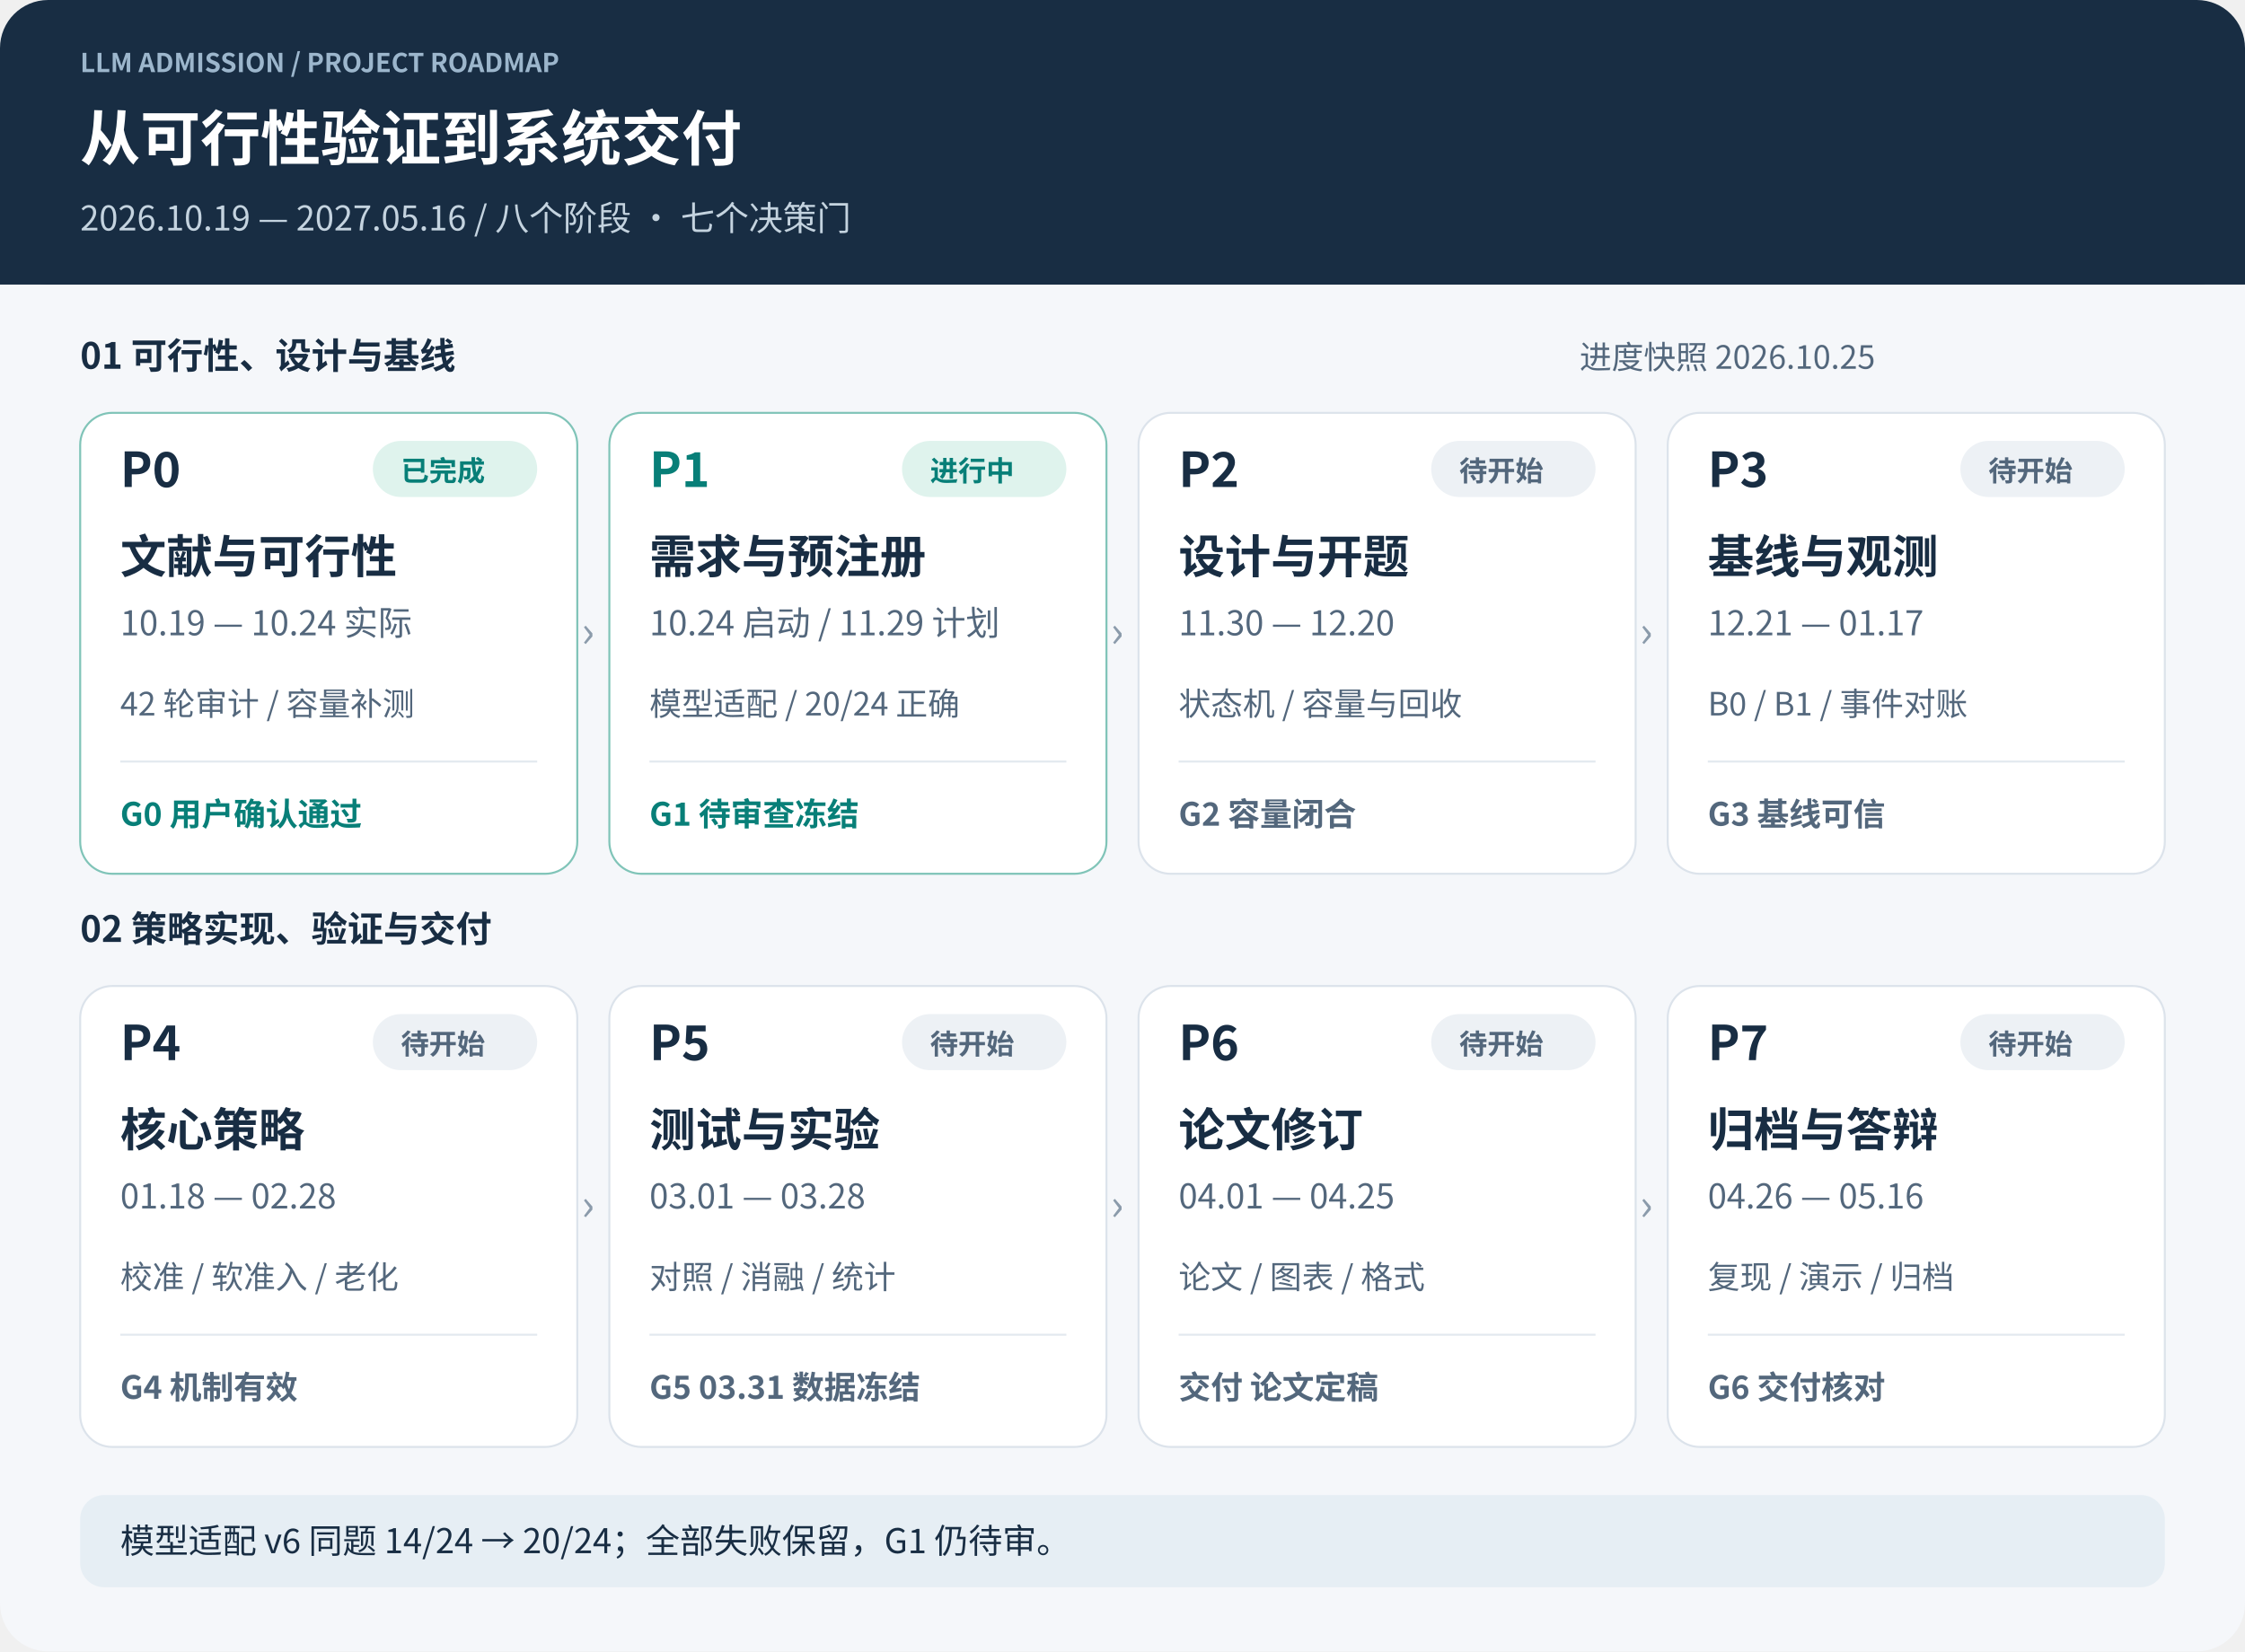
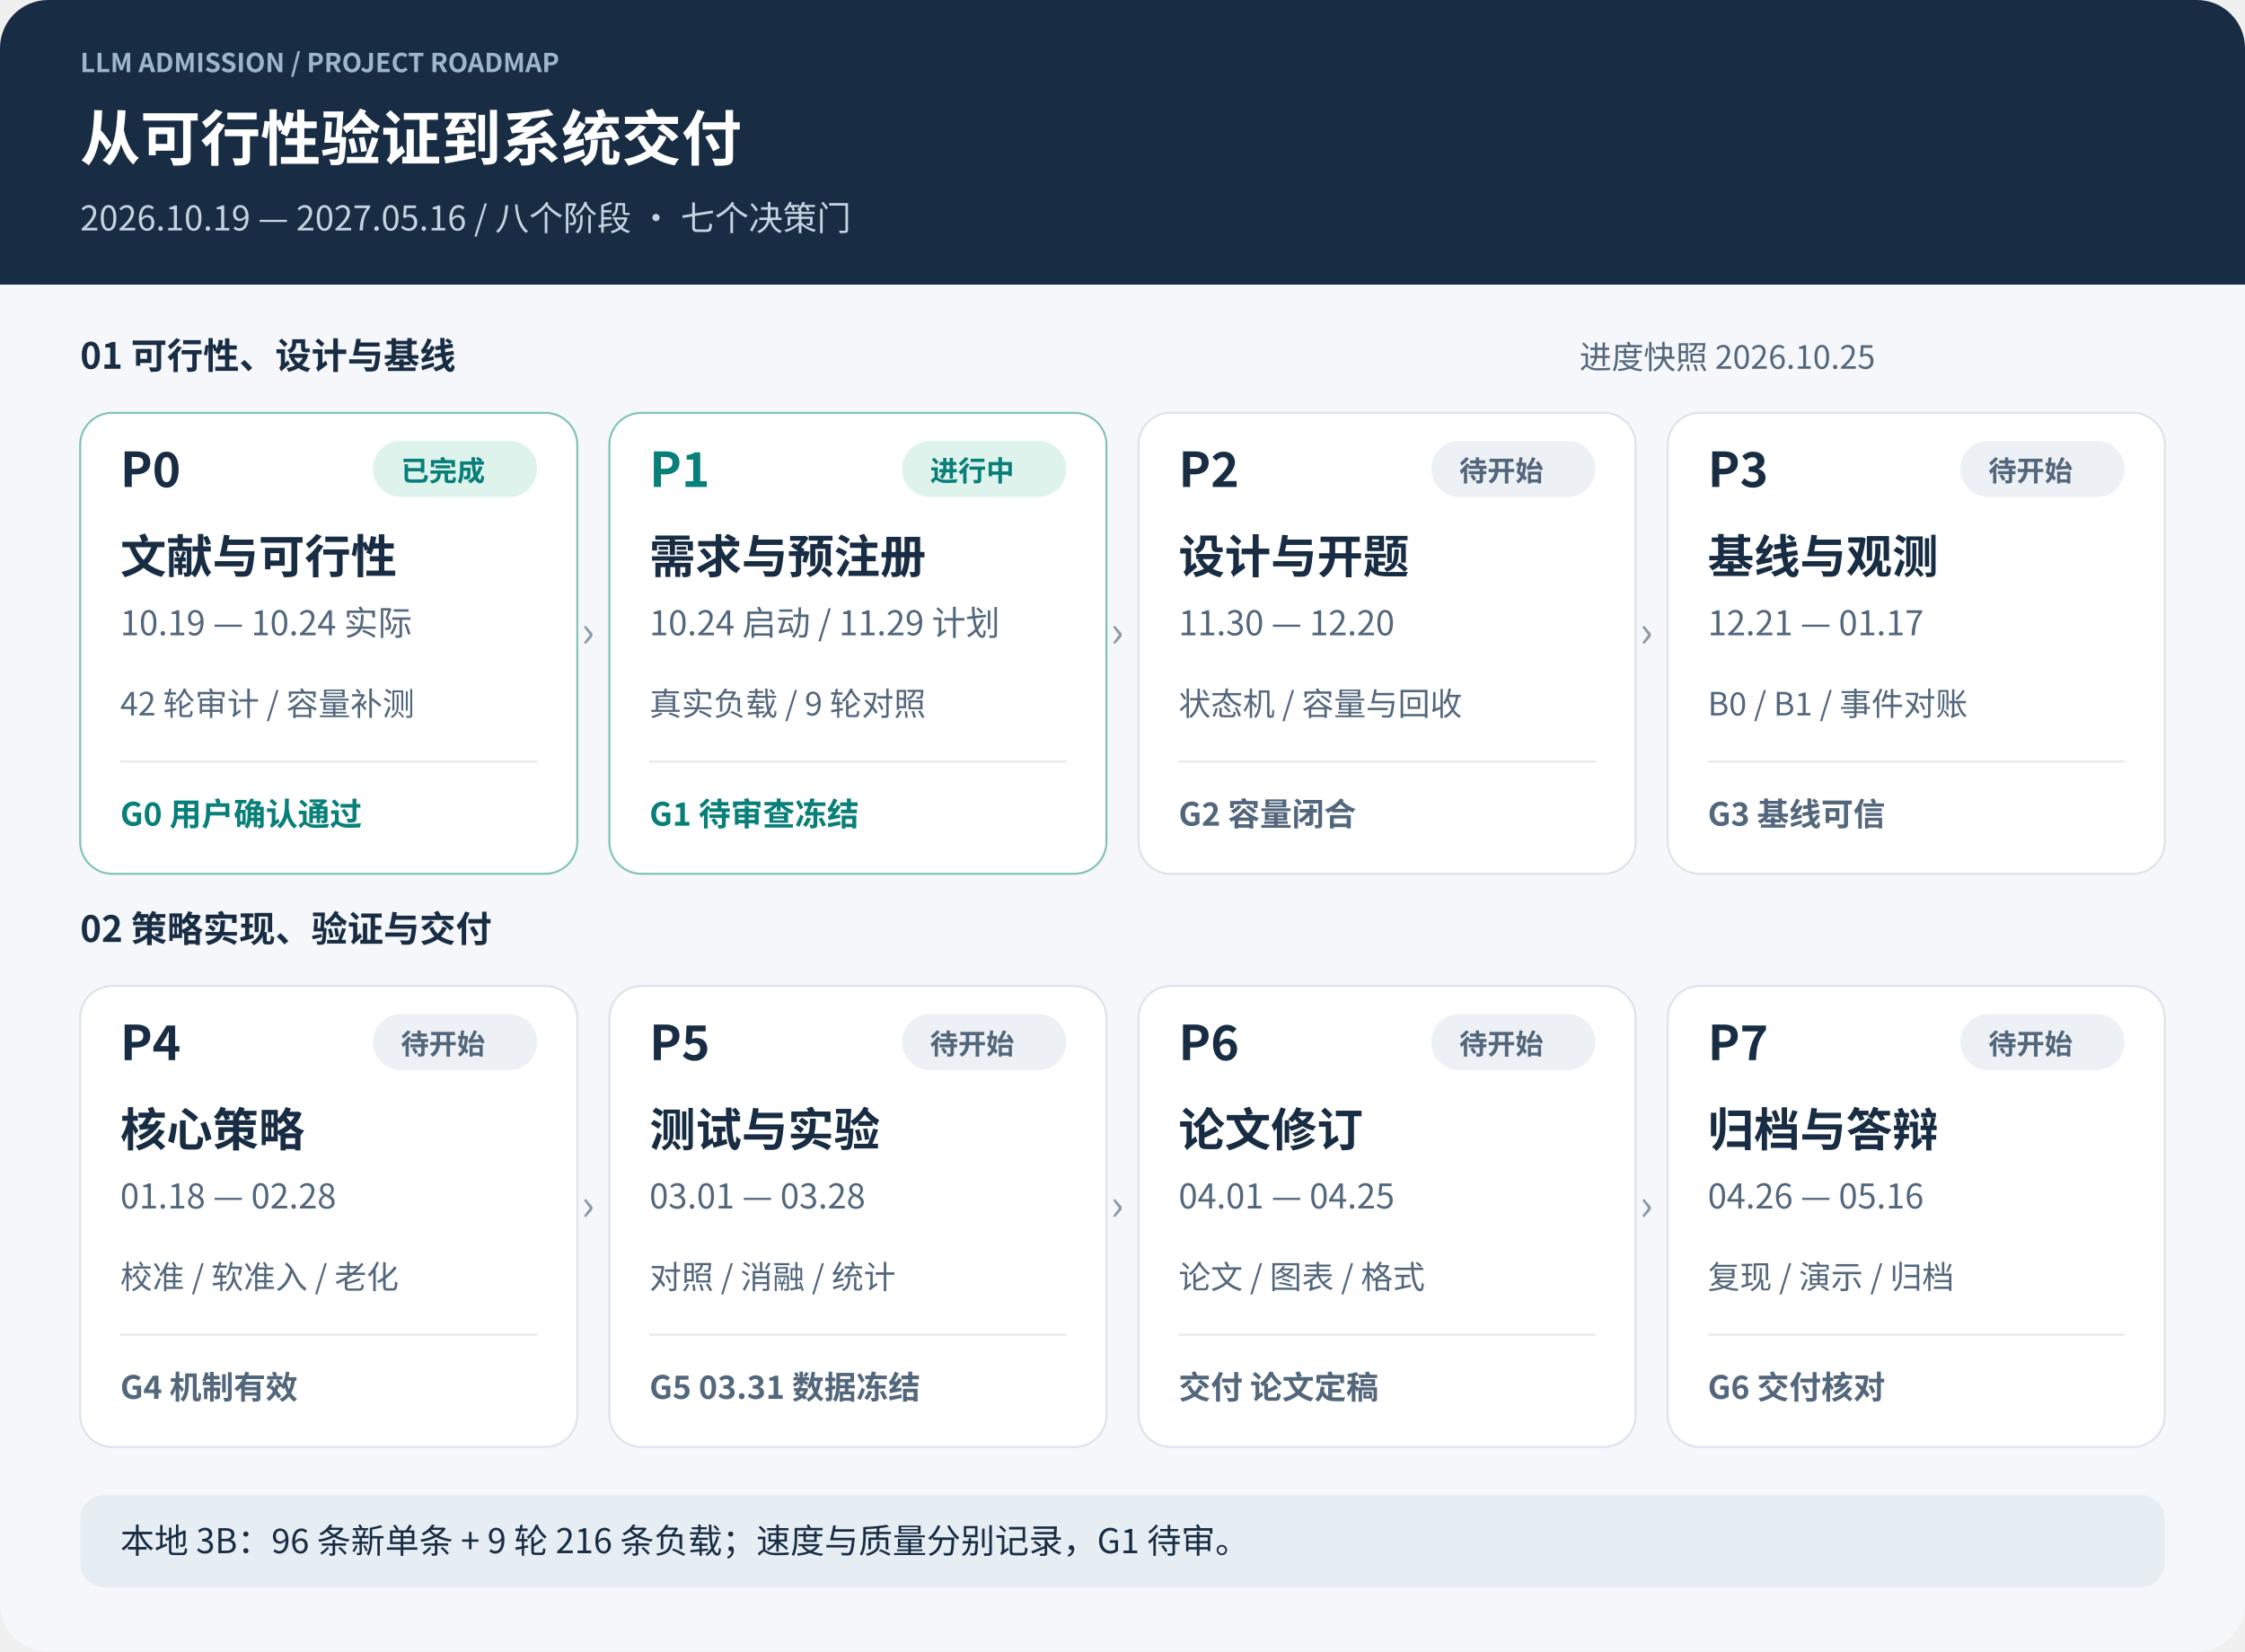
<svg xmlns="http://www.w3.org/2000/svg" width="1120" height="824" viewBox="0 0 1120 824" role="img" aria-labelledby="title desc">
  <g font-family="Segoe UI, PingFang SC, Microsoft YaHei, Noto Sans CJK SC, sans-serif">
    <rect x="0" y="0" width="1120" height="824" rx="24" fill="#f5f7fa" stroke="none" />
    <rect x="0" y="0" width="1120" height="142" rx="24" fill="#182d43" stroke="none" />
    <rect x="0" y="80" width="1120" height="62" rx="0" fill="#182d43" stroke="none" />
    <text x="40" y="36" font-size="13" fill="#9cb6cc" font-weight="600">LLM ADMISSION / PROJECT ROADMAP</text>
    <text x="40" y="80" font-size="30" fill="#ffffff" font-weight="700">从可行性验证到系统交付</text>
    <text x="40" y="115" font-size="17" fill="#c4d3df" font-weight="400">2026.10.19 — 2027.05.16  /  八个阶段 · 七个决策门</text>
    <text x="40" y="184" font-size="18" fill="#182d43" font-weight="600">01  可行性、设计与基线</text>
    <text x="788" y="184" font-size="16" fill="#53677c" font-weight="400">进度快照  2026.10.25</text>
    <rect x="40" y="206" width="248" height="230" rx="16" fill="#ffffff" stroke="#80c4b8" />
    <text x="60" y="243" font-size="24" fill="#182d43" font-weight="700">P0</text>
    <rect x="186" y="220" width="82" height="28" rx="14" fill="#dff3ed" stroke="none" />
    <text x="200" y="240" font-size="14" fill="#087f78" font-weight="600">已完成</text>
    <text x="60" y="286" font-size="23" fill="#182d43" font-weight="600">文献与可行性</text>
    <text x="60" y="317" font-size="17" fill="#53677c" font-weight="400">10.19 — 10.24 实际</text>
    <text x="60" y="357" font-size="16" fill="#53677c" font-weight="400">42 轮审计 / 容量补测</text>
    <path d="M60 380h208" stroke="#e3e9ef" />
    <text x="60" y="412" font-size="16" fill="#087f78" font-weight="600">G0  用户确认通过</text>
    <text x="290" y="323" font-size="22" fill="#8b9bab" font-weight="400">›</text>
    <rect x="304" y="206" width="248" height="230" rx="16" fill="#ffffff" stroke="#80c4b8" />
    <text x="324" y="243" font-size="24" fill="#087f78" font-weight="700">P1</text>
    <rect x="450" y="220" width="82" height="28" rx="14" fill="#dff3ed" stroke="none" />
    <text x="464" y="240" font-size="14" fill="#087f78" font-weight="600">进行中</text>
    <text x="324" y="286" font-size="23" fill="#182d43" font-weight="600">需求与预注册</text>
    <text x="324" y="317" font-size="17" fill="#53677c" font-weight="400">10.24 启动 / 11.29 计划</text>
-     <text x="324" y="357" font-size="16" fill="#53677c" font-weight="400">模型适配 / 20/24 正确</text>
+     <text x="324" y="357" font-size="16" fill="#53677c" font-weight="400">真实负载 / 9 轮对照</text>
    <path d="M324 380h208" stroke="#e3e9ef" />
    <text x="324" y="412" font-size="16" fill="#087f78" font-weight="600">G1  待审查冻结</text>
    <text x="554" y="323" font-size="22" fill="#8b9bab" font-weight="400">›</text>
    <rect x="568" y="206" width="248" height="230" rx="16" fill="#ffffff" stroke="#dce3eb" />
    <text x="588" y="243" font-size="24" fill="#182d43" font-weight="700">P2</text>
    <rect x="714" y="220" width="82" height="28" rx="14" fill="#edf1f5" stroke="none" />
    <text x="728" y="240" font-size="14" fill="#53677c" font-weight="600">待开始</text>
    <text x="588" y="286" font-size="23" fill="#182d43" font-weight="600">设计与开题</text>
    <text x="588" y="317" font-size="17" fill="#53677c" font-weight="400">11.30 — 12.20</text>
    <text x="588" y="357" font-size="16" fill="#53677c" font-weight="400">状态机 / 容量与回收</text>
    <path d="M588 380h208" stroke="#e3e9ef" />
    <text x="588" y="412" font-size="16" fill="#53677c" font-weight="600">G2  容量闭合</text>
    <text x="818" y="323" font-size="22" fill="#8b9bab" font-weight="400">›</text>
    <rect x="832" y="206" width="248" height="230" rx="16" fill="#ffffff" stroke="#dce3eb" />
    <text x="852" y="243" font-size="24" fill="#182d43" font-weight="700">P3</text>
    <rect x="978" y="220" width="82" height="28" rx="14" fill="#edf1f5" stroke="none" />
    <text x="992" y="240" font-size="14" fill="#53677c" font-weight="600">待开始</text>
    <text x="852" y="286" font-size="23" fill="#182d43" font-weight="600">基线与观测</text>
    <text x="852" y="317" font-size="17" fill="#53677c" font-weight="400">12.21 — 01.17</text>
    <text x="852" y="357" font-size="16" fill="#53677c" font-weight="400">B0 / B1 / 事件对账</text>
    <path d="M852 380h208" stroke="#e3e9ef" />
    <text x="852" y="412" font-size="16" fill="#53677c" font-weight="600">G3  基线可信</text>
    <rect x="40" y="492" width="248" height="230" rx="16" fill="#ffffff" stroke="#dce3eb" />
    <text x="60" y="529" font-size="24" fill="#182d43" font-weight="700">P4</text>
    <rect x="186" y="506" width="82" height="28" rx="14" fill="#edf1f5" stroke="none" />
    <text x="200" y="526" font-size="14" fill="#53677c" font-weight="600">待开始</text>
    <text x="60" y="572" font-size="23" fill="#182d43" font-weight="600">核心策略</text>
    <text x="60" y="603" font-size="17" fill="#53677c" font-weight="400">01.18 — 02.28</text>
    <text x="60" y="643" font-size="16" fill="#53677c" font-weight="400">校准 / 软准入 / 老化</text>
    <path d="M60 666h208" stroke="#e3e9ef" />
    <text x="60" y="698" font-size="16" fill="#53677c" font-weight="600">G4  机制有效</text>
    <text x="290" y="609" font-size="22" fill="#8b9bab" font-weight="400">›</text>
    <rect x="304" y="492" width="248" height="230" rx="16" fill="#ffffff" stroke="#dce3eb" />
    <text x="324" y="529" font-size="24" fill="#182d43" font-weight="700">P5</text>
    <rect x="450" y="506" width="82" height="28" rx="14" fill="#edf1f5" stroke="none" />
    <text x="464" y="526" font-size="14" fill="#53677c" font-weight="600">待开始</text>
    <text x="324" y="572" font-size="23" fill="#182d43" font-weight="600">测试与实验</text>
    <text x="324" y="603" font-size="17" fill="#53677c" font-weight="400">03.01 — 03.28</text>
    <text x="324" y="643" font-size="16" fill="#53677c" font-weight="400">对照 / 消融 / 统计</text>
    <path d="M324 666h208" stroke="#e3e9ef" />
    <text x="324" y="698" font-size="16" fill="#53677c" font-weight="600">G5  03.31 数据冻结</text>
    <text x="554" y="609" font-size="22" fill="#8b9bab" font-weight="400">›</text>
    <rect x="568" y="492" width="248" height="230" rx="16" fill="#ffffff" stroke="#dce3eb" />
    <text x="588" y="529" font-size="24" fill="#182d43" font-weight="700">P6</text>
    <rect x="714" y="506" width="82" height="28" rx="14" fill="#edf1f5" stroke="none" />
    <text x="728" y="526" font-size="14" fill="#53677c" font-weight="600">待开始</text>
    <text x="588" y="572" font-size="23" fill="#182d43" font-weight="600">论文修订</text>
    <text x="588" y="603" font-size="17" fill="#53677c" font-weight="400">04.01 — 04.25</text>
    <text x="588" y="643" font-size="16" fill="#53677c" font-weight="400">论文 / 图表 / 格式</text>
    <path d="M588 666h208" stroke="#e3e9ef" />
    <text x="588" y="698" font-size="16" fill="#53677c" font-weight="600">交付  论文定稿</text>
    <text x="818" y="609" font-size="22" fill="#8b9bab" font-weight="400">›</text>
    <rect x="832" y="492" width="248" height="230" rx="16" fill="#ffffff" stroke="#dce3eb" />
    <text x="852" y="529" font-size="24" fill="#182d43" font-weight="700">P7</text>
    <rect x="978" y="506" width="82" height="28" rx="14" fill="#edf1f5" stroke="none" />
    <text x="992" y="526" font-size="14" fill="#53677c" font-weight="600">待开始</text>
    <text x="852" y="572" font-size="23" fill="#182d43" font-weight="600">归档与答辩</text>
    <text x="852" y="603" font-size="17" fill="#53677c" font-weight="400">04.26 — 05.16</text>
    <text x="852" y="643" font-size="16" fill="#53677c" font-weight="400">复现 / 演示 / 归档</text>
    <path d="M852 666h208" stroke="#e3e9ef" />
    <text x="852" y="698" font-size="16" fill="#53677c" font-weight="600">G6  交付核对</text>
    <text x="40" y="470" font-size="18" fill="#182d43" font-weight="600">02  策略实现、验证与交付</text>
    <rect x="40" y="746" width="1040" height="46" rx="12" fill="#e6eeF4" stroke="none" />
-     <text x="60" y="775" font-size="17" fill="#182d43" font-weight="400">模型适配 v6 同题 14/24 → 20/24；全部失败保留，G1 仍待审。</text>
+     <text x="60" y="775" font-size="17" fill="#182d43" font-weight="400">本地 3B：96 条新单条 + 9 轮 216 条负载；速度与质量分别记录，G1 待审。</text>
  </g>
</svg>
